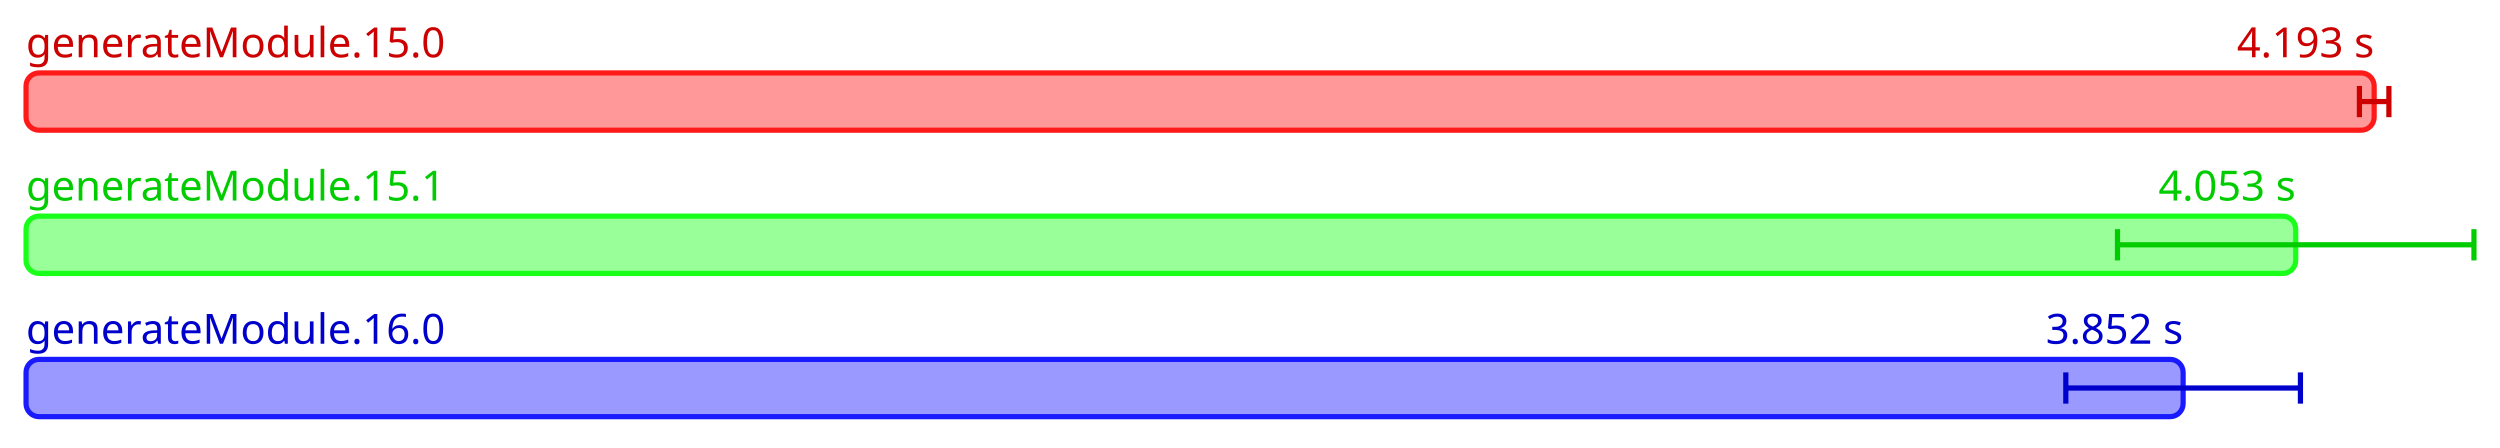
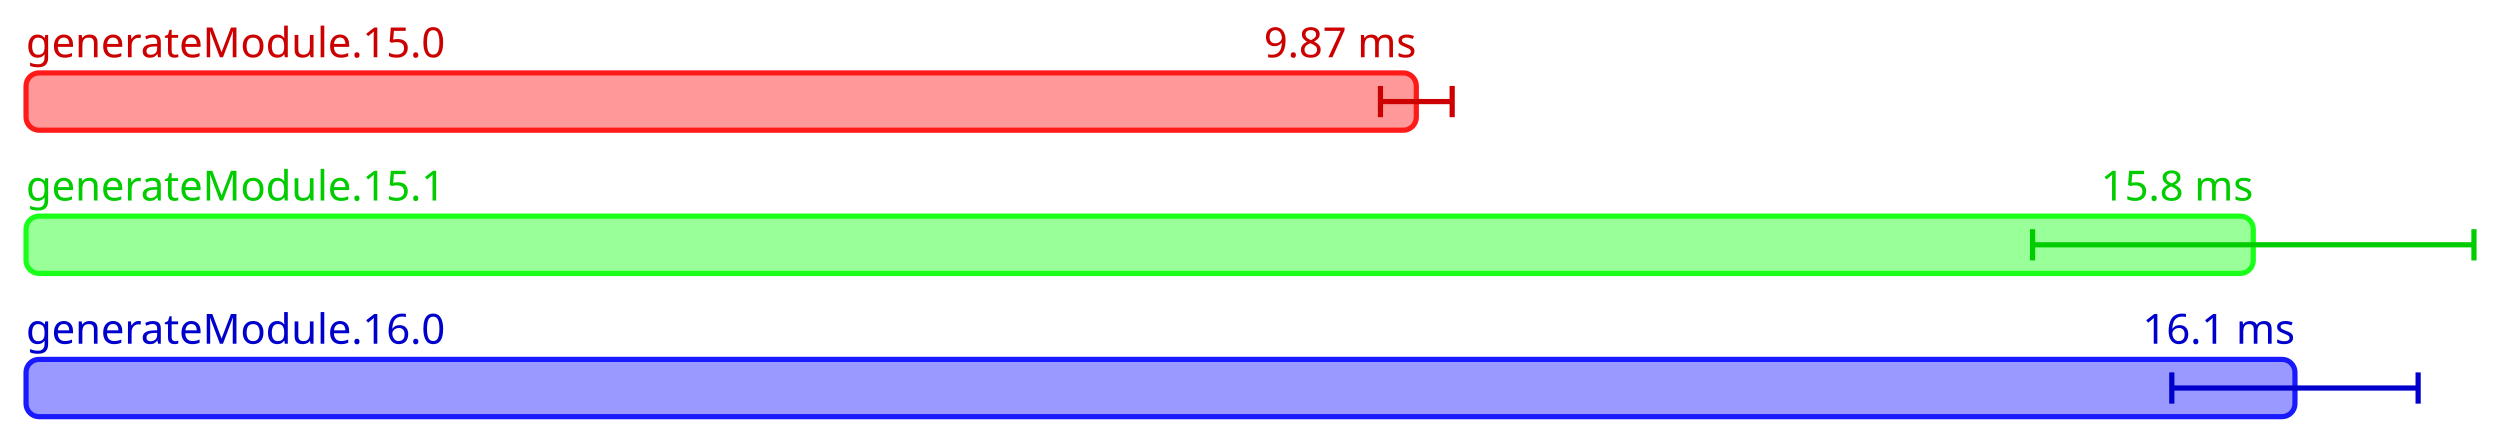
<svg xmlns="http://www.w3.org/2000/svg" height="172" width="960.0" font-size="16" font-family="sans-serif" stroke-width="2">
  <g transform="translate(10.0 0)">
    <g fill="hsl(0, 100%, 40%)">
      <text y="22">generateModule.15.0</text>
-       <text y="22" x="901.674" text-anchor="end">4.193 s</text>
+       <text y="22" x="533.864" text-anchor="end">9.87 ms</text>
    </g>
    <g>
-       <rect y="28" rx="5" height="22" width="901.674" fill="hsl(0, 100%, 80%)" stroke="hsl(0, 100%, 55%)" />
+       <rect y="28" rx="5" height="22" width="533.864" fill="hsl(0, 100%, 80%)" stroke="hsl(0, 100%, 55%)" />
      <g stroke="hsl(0, 100%, 40%)">
-         <line x1="896.011" x2="907.337" y1="39" y2="39" />
-         <line x1="896.011" x2="896.011" y1="33" y2="45" />
-         <line x1="907.337" x2="907.337" y1="33" y2="45" />
+         <line x1="520.097" x2="547.632" y1="39" y2="39" />
+         <line x1="520.097" x2="520.097" y1="33" y2="45" />
+         <line x1="547.632" x2="547.632" y1="33" y2="45" />
      </g>
    </g>
    <g fill="hsl(120, 100%, 40%)">
      <text y="77">generateModule.15.1</text>
-       <text y="77" x="871.559" text-anchor="end">4.053 s</text>
+       <text y="77" x="855.254" text-anchor="end">15.8 ms</text>
    </g>
    <g>
-       <rect y="83" rx="5" height="22" width="871.559" fill="hsl(120, 100%, 80%)" stroke="hsl(120, 100%, 55%)" />
+       <rect y="83" rx="5" height="22" width="855.254" fill="hsl(120, 100%, 80%)" stroke="hsl(120, 100%, 55%)" />
      <g stroke="hsl(120, 100%, 40%)">
-         <line x1="803.119" x2="940.0" y1="94" y2="94" />
-         <line x1="803.119" x2="803.119" y1="88" y2="100" />
+         <line x1="770.507" x2="940.0" y1="94" y2="94" />
+         <line x1="770.507" x2="770.507" y1="88" y2="100" />
        <line x1="940.0" x2="940.0" y1="88" y2="100" />
      </g>
    </g>
    <g fill="hsl(240, 100%, 40%)">
      <text y="132">generateModule.16.0</text>
-       <text y="132" x="828.318" text-anchor="end">3.852 s</text>
+       <text y="132" x="871.266" text-anchor="end">16.1 ms</text>
    </g>
    <g>
-       <rect y="138" rx="5" height="22" width="828.318" fill="hsl(240, 100%, 80%)" stroke="hsl(240, 100%, 55%)" />
+       <rect y="138" rx="5" height="22" width="871.266" fill="hsl(240, 100%, 80%)" stroke="hsl(240, 100%, 55%)" />
      <g stroke="hsl(240, 100%, 40%)">
-         <line x1="783.27" x2="873.366" y1="149" y2="149" />
-         <line x1="783.27" x2="783.27" y1="143" y2="155" />
-         <line x1="873.366" x2="873.366" y1="143" y2="155" />
+         <line x1="823.972" x2="918.56" y1="149" y2="149" />
+         <line x1="823.972" x2="823.972" y1="143" y2="155" />
+         <line x1="918.56" x2="918.56" y1="143" y2="155" />
      </g>
    </g>
  </g>
</svg>
